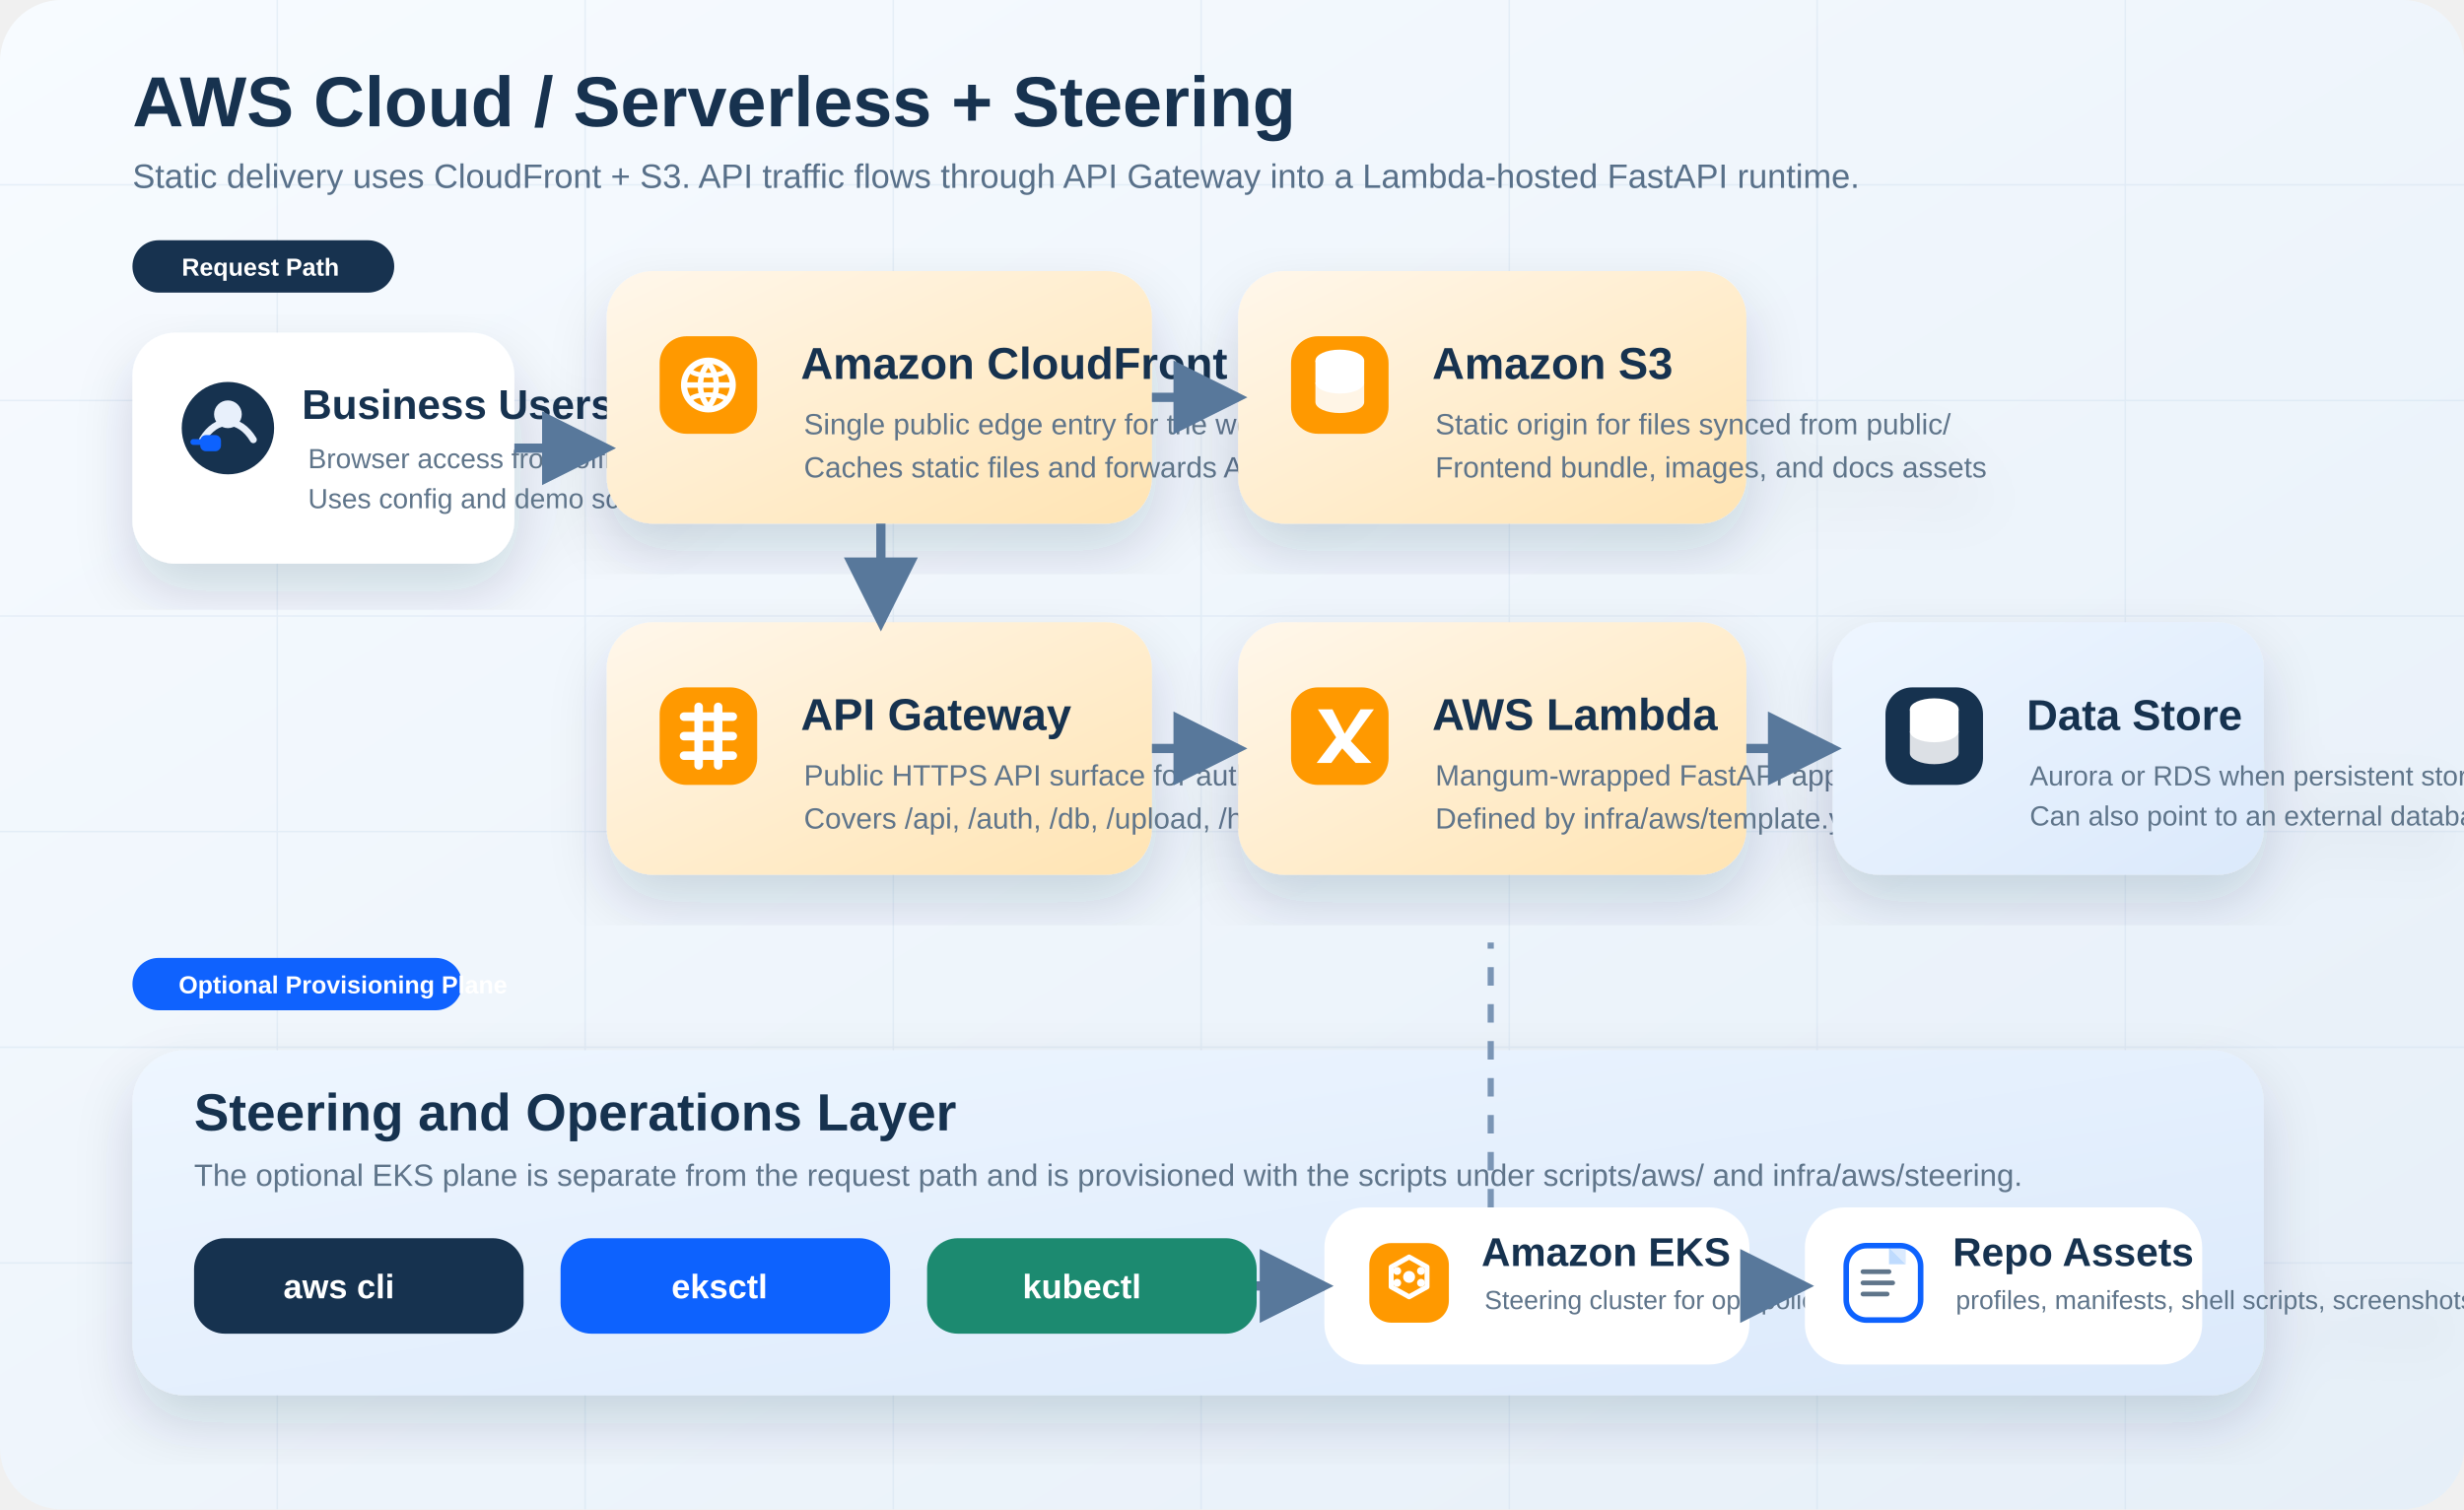
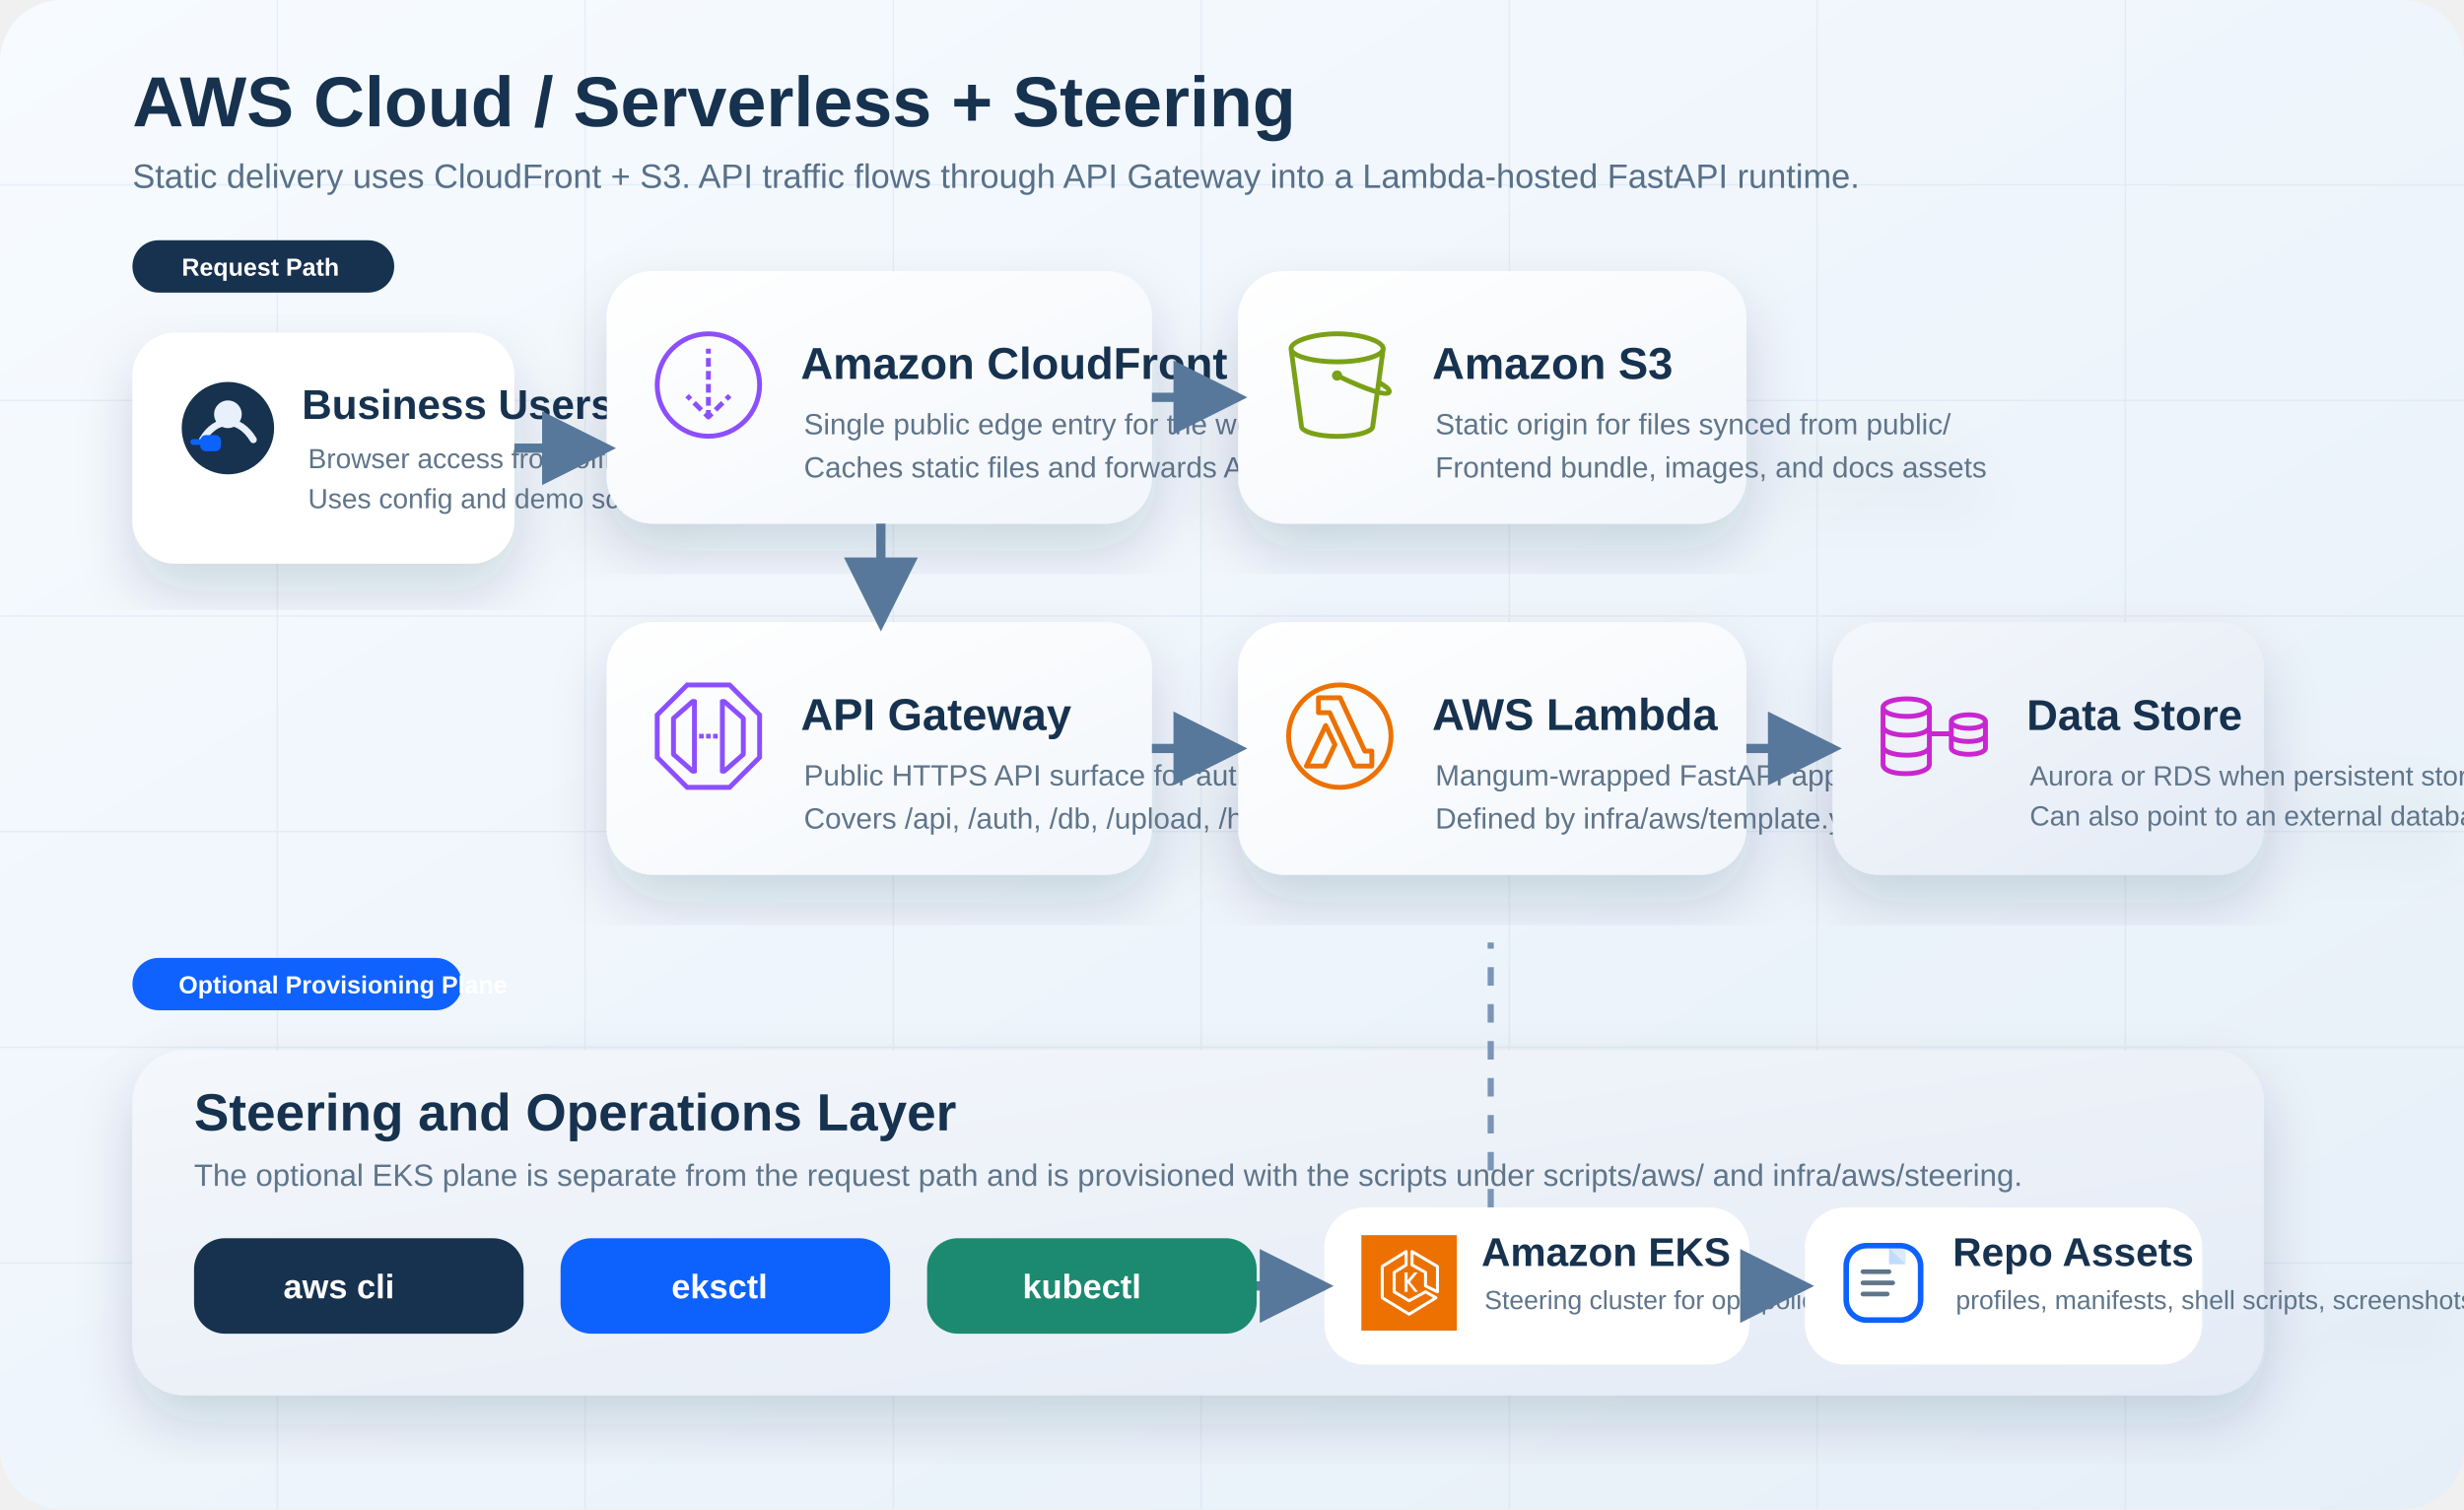
<svg xmlns="http://www.w3.org/2000/svg" viewBox="0 0 1600 980" role="img" aria-labelledby="title desc" style="font-family:'Segoe UI',Arial,sans-serif">
  <defs>
    <linearGradient id="bg" x1="0" y1="0" x2="1" y2="1">
      <stop offset="0%" stop-color="#f7fbff" />
      <stop offset="100%" stop-color="#e6eff8" />
    </linearGradient>
    <linearGradient id="awsCard" x1="0" y1="0" x2="1" y2="1">
-       <stop offset="0%" stop-color="#fff7eb" />
-       <stop offset="100%" stop-color="#ffe4b3" />
+       <stop offset="0%" stop-color="#ffffff" />
+       <stop offset="100%" stop-color="#f2f6fb" />
    </linearGradient>
    <linearGradient id="panelCard" x1="0" y1="0" x2="1" y2="1">
-       <stop offset="0%" stop-color="#eef6ff" />
-       <stop offset="100%" stop-color="#dbe9fb" />
+       <stop offset="0%" stop-color="#f4f7fb" />
+       <stop offset="100%" stop-color="#e4ebf6" />
    </linearGradient>
    <filter id="shadow" x="-20%" y="-20%" width="140%" height="140%">
      <feDropShadow dx="0" dy="18" stdDeviation="18" flood-color="#17324f" flood-opacity="0.16" />
    </filter>
    <marker id="arrow" viewBox="0 0 8 8" refX="7" refY="4" markerWidth="8" markerHeight="8" orient="auto-start-reverse">
      <path d="M0 0 8 4 0 8z" fill="#58789b" />
    </marker>
    <symbol id="icon-user" viewBox="0 0 96 96">
      <circle cx="48" cy="48" r="40" fill="#17324f" />
      <path d="M26 58c6-10 14-15 22-15s16 5 22 15" fill="none" stroke="#e8f0fb" stroke-width="6" stroke-linecap="round" />
      <circle cx="48" cy="36" r="12" fill="#e8f0fb" />
      <rect x="24" y="54" width="18" height="14" rx="5" fill="#0f62fe" />
      <path d="M18 60h12" stroke="#0f62fe" stroke-width="5" stroke-linecap="round" />
    </symbol>
-     <symbol id="icon-cloudfront" viewBox="0 0 96 96">
-       <rect x="8" y="8" width="80" height="80" rx="22" fill="#ff9900" />
-       <circle cx="48" cy="48" r="20" fill="none" stroke="#fff" stroke-width="5" />
-       <path d="M30 48h36M48 30a28 28 0 0 1 0 36m0-36a28 28 0 0 0 0 36" fill="none" stroke="#fff" stroke-width="4.5" stroke-linecap="round" />
-       <path d="M34 37c5 4 23 4 28 0M34 59c5-4 23-4 28 0" fill="none" stroke="#fff" stroke-width="4" stroke-linecap="round" />
+     <symbol id="icon-cloudfront" viewBox="0 0 48 48">
+       <path d="M15.958,27.669 L17.372,29.083 L15.958,30.497 L14.544,29.083 L15.958,27.669 Z M18.853,30.564 L21.813,33.524 L20.399,34.939 L17.438,31.978 L18.853,30.564 Z M29.15,30.564 L30.564,31.978 L27.604,34.939 L26.189,33.524 L29.15,30.564 Z M32.045,27.669 L33.459,29.083 L32.045,30.497 L30.631,29.083 L32.045,27.669 Z M25.001,35.298 L26.122,36.419 L24.708,37.834 C24.513,38.029 24.257,38.127 24.001,38.127 C23.745,38.127 23.489,38.029 23.294,37.834 L21.88,36.419 L23.001,35.298 L23.001,34.252 L25.001,34.252 L25.001,35.298 Z M23.001,16.462 L25.001,16.462 L25.001,12.904 L23.001,12.904 L23.001,16.462 Z M23.001,21.799 L25.001,21.799 L25.001,18.241 L23.001,18.241 L23.001,21.799 Z M23.001,27.136 L25.001,27.136 L25.001,23.578 L23.001,23.578 L23.001,27.136 Z M23.001,32.473 L25.001,32.473 L25.001,28.915 L23.001,28.915 L23.001,32.473 Z M23.001,11.125 L25.001,11.125 L25.001,9.125 L23.001,9.125 L23.001,11.125 Z M24.001,44.002 C12.973,44.002 4,35.029 4,24.001 C4,12.972 12.973,4 24.001,4 C35.029,4 44.002,12.972 44.002,24.001 C44.002,35.029 35.029,44.002 24.001,44.002 L24.001,44.002 Z M24.001,2 C11.869,2 2,11.869 2,24.001 C2,36.132 11.869,46.002 24.001,46.002 C36.133,46.002 46.002,36.132 46.002,24.001 C46.002,11.869 36.133,2 24.001,2 L24.001,2 Z" fill="#8c4fff" />
    </symbol>
-     <symbol id="icon-s3" viewBox="0 0 96 96">
-       <rect x="8" y="8" width="80" height="80" rx="22" fill="#ff9900" />
-       <ellipse cx="48" cy="28" rx="20" ry="9" fill="#fff" />
-       <path d="M28 28v18c0 5 9 9 20 9s20-4 20-9V28" fill="#fff" />
-       <path d="M28 46v16c0 5 9 9 20 9s20-4 20-9V46" fill="#fff" opacity="0.9" />
+     <symbol id="icon-s3" viewBox="0 0 48 48">
+       <path d="M40.504,26.16 L40.728,24.494 C42.512,25.581 43.063,26.209 43.223,26.474 C42.75,26.617 41.795,26.491 40.504,26.16 L40.504,26.16 Z M22.802,20.111 C22.802,20.058 22.845,20.015 22.898,20.015 C22.913,20.015 22.924,20.025 22.937,20.032 L22.864,20.179 C22.831,20.169 22.802,20.149 22.802,20.111 L22.802,20.111 Z M36.514,40.798 C36.508,40.843 36.505,40.887 36.505,40.931 C36.505,41.086 36.126,41.675 34.441,42.34 C33.69,42.637 32.803,42.903 31.803,43.133 C29.228,43.729 26.064,44.057 22.896,44.057 C14.43,44.057 9.289,41.887 9.289,40.931 C9.289,40.887 9.286,40.843 9.28,40.798 L5.441,12.285 C5.688,12.429 5.953,12.566 6.231,12.7 C6.31,12.738 6.396,12.774 6.478,12.812 C6.718,12.923 6.967,13.03 7.227,13.134 C7.339,13.178 7.452,13.222 7.567,13.265 C7.843,13.369 8.128,13.469 8.423,13.565 C8.51,13.594 8.593,13.624 8.681,13.651 C9.06,13.77 9.453,13.884 9.858,13.991 C9.971,14.021 10.088,14.05 10.203,14.078 C10.515,14.158 10.833,14.234 11.158,14.306 C11.299,14.338 11.439,14.369 11.581,14.398 C11.946,14.475 12.319,14.549 12.698,14.618 C12.78,14.633 12.859,14.649 12.942,14.664 C13.4,14.744 13.869,14.818 14.345,14.888 C14.479,14.907 14.615,14.924 14.751,14.942 C15.111,14.992 15.476,15.038 15.844,15.081 C15.994,15.098 16.145,15.116 16.297,15.133 C16.741,15.18 17.189,15.223 17.64,15.262 C17.693,15.266 17.747,15.272 17.802,15.276 C18.306,15.317 18.813,15.35 19.321,15.38 C19.466,15.388 19.611,15.394 19.757,15.401 C20.141,15.42 20.525,15.435 20.909,15.448 C21.06,15.453 21.209,15.458 21.359,15.462 C21.872,15.473 22.385,15.482 22.896,15.482 C23.406,15.482 23.919,15.473 24.432,15.462 C24.582,15.458 24.733,15.453 24.883,15.448 C25.268,15.435 25.651,15.42 26.034,15.401 C26.181,15.394 26.326,15.388 26.472,15.38 C26.981,15.35 27.487,15.317 27.99,15.276 C28.046,15.271 28.101,15.265 28.156,15.262 C28.607,15.223 29.052,15.18 29.494,15.133 C29.648,15.116 29.799,15.098 29.951,15.081 C30.317,15.038 30.681,14.992 31.04,14.943 C31.177,14.925 31.315,14.907 31.45,14.887 C31.925,14.818 32.393,14.744 32.852,14.664 C32.935,14.649 33.016,14.633 33.099,14.617 C33.477,14.549 33.848,14.475 34.213,14.398 C34.356,14.369 34.495,14.338 34.636,14.306 C34.961,14.233 35.279,14.157 35.592,14.078 C35.706,14.049 35.823,14.021 35.936,13.992 C36.342,13.884 36.735,13.77 37.114,13.651 C37.201,13.624 37.283,13.595 37.368,13.566 C37.665,13.47 37.952,13.369 38.23,13.264 C38.343,13.222 38.455,13.179 38.566,13.135 C38.828,13.03 39.079,12.922 39.322,12.81 C39.401,12.773 39.485,12.738 39.563,12.701 C39.841,12.567 40.107,12.429 40.354,12.285 L38.562,25.591 C34.925,24.424 29.817,22.307 24.982,20.008 C24.927,18.901 24.018,18.015 22.898,18.015 C21.742,18.015 20.802,18.956 20.802,20.111 C20.802,21.266 21.742,22.206 22.898,22.206 C23.352,22.206 23.77,22.057 24.113,21.81 C28.445,23.889 33.976,26.342 38.293,27.588 L36.514,40.798 Z M22.896,4 C33.315,4 40.656,7.228 40.792,9.021 L40.766,9.229 C40.748,9.291 40.709,9.354 40.676,9.418 C40.649,9.47 40.629,9.52 40.592,9.573 C40.548,9.635 40.483,9.698 40.426,9.761 C40.375,9.816 40.332,9.871 40.271,9.927 C40.203,9.988 40.116,10.051 40.035,10.113 C39.96,10.171 39.894,10.228 39.808,10.287 C39.717,10.347 39.608,10.409 39.506,10.471 C39.407,10.53 39.316,10.59 39.205,10.649 C39.095,10.709 38.966,10.767 38.845,10.827 C38.721,10.888 38.605,10.948 38.469,11.009 C38.34,11.066 38.193,11.123 38.055,11.18 C37.905,11.24 37.764,11.302 37.604,11.361 C37.456,11.417 37.29,11.471 37.133,11.525 C36.962,11.584 36.798,11.644 36.616,11.702 C36.447,11.756 36.261,11.806 36.082,11.859 C35.892,11.915 35.709,11.972 35.509,12.026 C35.317,12.078 35.11,12.126 34.91,12.176 C34.703,12.227 34.503,12.28 34.286,12.33 C34.07,12.379 33.838,12.424 33.612,12.471 C33.394,12.516 33.182,12.564 32.954,12.607 C32.714,12.653 32.457,12.694 32.207,12.737 C31.977,12.776 31.754,12.818 31.515,12.855 C31.255,12.895 30.979,12.931 30.709,12.968 C30.465,13.001 30.227,13.038 29.975,13.068 C29.682,13.104 29.373,13.134 29.07,13.165 C28.826,13.191 28.59,13.22 28.34,13.242 C28.004,13.273 27.652,13.296 27.306,13.32 C27.073,13.338 26.848,13.358 26.61,13.373 C26.231,13.395 25.834,13.409 25.441,13.426 C25.225,13.434 25.015,13.447 24.794,13.454 C24.175,13.472 23.542,13.482 22.896,13.482 C22.25,13.482 21.617,13.472 20.997,13.454 C20.775,13.447 20.563,13.433 20.343,13.425 C19.953,13.409 19.56,13.395 19.182,13.373 C18.932,13.357 18.694,13.336 18.449,13.318 C18.116,13.294 17.776,13.272 17.453,13.242 C17.202,13.22 16.966,13.19 16.721,13.165 C16.418,13.134 16.109,13.104 15.817,13.068 C15.567,13.038 15.33,13.002 15.087,12.968 C14.817,12.931 14.539,12.896 14.278,12.855 C14.03,12.817 13.798,12.773 13.559,12.732 C13.318,12.69 13.071,12.651 12.84,12.607 C12.608,12.563 12.393,12.515 12.169,12.469 C11.947,12.422 11.719,12.378 11.506,12.329 C11.29,12.28 11.091,12.227 10.884,12.176 C10.684,12.126 10.476,12.078 10.285,12.026 C10.082,11.972 9.897,11.914 9.704,11.857 C9.528,11.806 9.345,11.755 9.178,11.702 C8.993,11.643 8.827,11.583 8.654,11.522 C8.499,11.469 8.336,11.416 8.191,11.361 C8.029,11.302 7.888,11.239 7.738,11.179 C7.6,11.122 7.453,11.065 7.325,11.009 C7.191,10.948 7.074,10.888 6.95,10.827 C6.829,10.767 6.699,10.709 6.589,10.648 C6.479,10.589 6.387,10.529 6.287,10.469 C6.186,10.408 6.077,10.347 5.987,10.287 C5.9,10.227 5.832,10.169 5.756,10.11 C5.677,10.049 5.591,9.987 5.525,9.927 C5.462,9.87 5.418,9.813 5.366,9.758 C5.31,9.696 5.247,9.634 5.203,9.573 C5.165,9.519 5.146,9.467 5.118,9.413 C5.086,9.351 5.047,9.289 5.03,9.229 L5.002,9.02 C5.141,7.227 12.48,4 22.896,4 L22.896,4 Z M45.255,26.257 C45.042,25.107 43.717,23.889 41.018,22.347 L42.734,9.595 L42.734,9.591 L42.734,9.59 L42.785,9.2 C42.791,9.157 42.794,9.114 42.794,9.071 C42.794,4.904 32.308,2 22.896,2 C13.485,2 3,4.904 3,9.071 C3,9.115 3.003,9.159 3.009,9.203 L3.061,9.593 L3.061,9.595 L7.29,41.009 C7.421,44.685 16.903,46.057 22.896,46.057 C26.211,46.057 29.534,45.711 32.253,45.082 C33.348,44.83 34.331,44.533 35.175,44.2 C37.341,43.345 38.46,42.271 38.504,41.009 L40.245,28.08 C41.197,28.282 42.062,28.405 42.781,28.405 C43.75,28.405 44.475,28.2 44.867,27.732 C45.217,27.316 45.355,26.792 45.255,26.257 L45.255,26.257 Z" fill="#7aa116" />
    </symbol>
-     <symbol id="icon-apigw" viewBox="0 0 96 96">
-       <rect x="8" y="8" width="80" height="80" rx="22" fill="#ff9900" />
-       <path d="M28 32h40M28 48h40M28 64h40" fill="none" stroke="#fff" stroke-width="7" stroke-linecap="round" />
-       <path d="M40 24v48M56 24v48" fill="none" stroke="#fff" stroke-width="7" stroke-linecap="round" />
+     <symbol id="icon-apigw" viewBox="0 0 48 48">
+       <path fill-rule="evenodd" clip-rule="evenodd" d="M25.909 24.955H27.817V23.046H25.909V24.955ZM23.045 24.955H24.954V23.046H23.045V24.955ZM20.182 24.955H22.091V23.046H20.182V24.955ZM37.318 31.003L30.728 36.802V11.332L37.318 17.13V31.003ZM30.944 8.926C30.74 8.839 29.856 8.579 29.242 8.92L28.728 9.205V38.929L29.242 39.214C29.471 39.341 29.737 39.385 29.993 39.385C30.421 39.385 30.816 39.263 30.944 39.208L31.092 39.146L38.565 32.569C39.028 32.299 39.318 31.813 39.318 31.284V16.849C39.318 16.321 39.029 15.835 38.566 15.564L31.092 8.988L30.944 8.926ZM17.273 36.803L10.682 31.004V17.129L17.273 11.331V36.803ZM17.055 8.926L16.907 8.988L9.432 15.565C8.971 15.836 8.682 16.321 8.682 16.849V31.284C8.682 31.812 8.971 32.299 9.433 32.568L16.907 39.146L17.055 39.208C17.182 39.263 17.578 39.385 18.006 39.385C18.261 39.385 18.527 39.341 18.756 39.215L19.273 38.93V9.204L18.756 8.919C18.144 8.582 17.258 8.839 17.055 8.926V8.926ZM44 32.284L32.284 44H15.715L4 32.284V15.716L15.715 4H32.284L44 15.716V32.284ZM33.112 2H14.887L2 14.888V33.112L14.887 46H33.112L46 33.112V14.888L33.112 2Z" fill="#8c4fff" />
    </symbol>
-     <symbol id="icon-lambda" viewBox="0 0 96 96">
-       <rect x="8" y="8" width="80" height="80" rx="22" fill="#ff9900" />
-       <path d="M30 26h12l10 20 13-20h11L57 52l17 18H61L50 58 41 70H29l16-21z" fill="#fff" />
+     <symbol id="icon-lambda" viewBox="0 0 48 48">
+       <path d="M24,44 C12.972,44 4,35.028 4,24 C4,12.972 12.972,4 24,4 C35.028,4 44,12.972 44,24 C44,35.028 35.028,44 24,44 L24,44 Z M24,2 C11.869,2 2,11.869 2,24 C2,36.131 11.869,46 24,46 C36.131,46 46,36.131 46,24 C46,11.869 36.131,2 24,2 L24,2 Z M17.231,35.25 L11.876,35.25 L18.221,21.959 L20.902,27.492 L17.231,35.25 Z M19.114,19.215 C18.946,18.87 18.597,18.651 18.214,18.651 L18.211,18.651 C17.826,18.652 17.477,18.874 17.312,19.221 L9.389,35.819 C9.24,36.129 9.262,36.493 9.445,36.783 C9.628,37.074 9.947,37.25 10.291,37.25 L17.864,37.25 C18.251,37.25 18.603,37.027 18.769,36.678 L22.915,27.915 C23.044,27.642 23.043,27.323 22.911,27.051 L19.114,19.215 Z M36.125,35.25 L30.673,35.25 L20.761,13.953 C20.597,13.601 20.243,13.375 19.854,13.375 L16.251,13.375 L16.255,9.25 L23.475,9.25 L33.339,30.545 C33.503,30.898 33.856,31.125 34.246,31.125 L36.125,31.125 L36.125,35.25 Z M37.125,29.125 L34.885,29.125 L25.021,7.83 C24.856,7.477 24.503,7.25 24.113,7.25 L15.256,7.25 C14.704,7.25 14.257,7.697 14.256,8.249 L14.25,14.374 C14.25,14.64 14.355,14.894 14.543,15.082 C14.73,15.27 14.984,15.375 15.25,15.375 L19.217,15.375 L29.129,36.672 C29.293,37.024 29.646,37.25 30.035,37.25 L37.125,37.25 C37.678,37.25 38.125,36.803 38.125,36.25 L38.125,30.125 C38.125,29.572 37.678,29.125 37.125,29.125 L37.125,29.125 Z" fill="#ed7100" />
    </symbol>
-     <symbol id="icon-db" viewBox="0 0 96 96">
-       <rect x="8" y="8" width="80" height="80" rx="22" fill="#17324f" />
-       <ellipse cx="48" cy="26" rx="20" ry="9" fill="#fff" />
-       <path d="M28 26v18c0 5 9 9 20 9s20-4 20-9V26" fill="#fff" />
-       <path d="M28 44v18c0 5 9 9 20 9s20-4 20-9V44" fill="#fff" opacity="0.85" />
+     <symbol id="icon-db" viewBox="0 0 48 48">
+       <path d="M38.19,30.446 C34.106,30.446 32.001,29.29 32.001,28.797 L32.001,26.21 C33.696,26.908 35.977,27.193 37.962,27.193 C40.52,27.193 42.596,26.789 44.001,26.083 L44.001,28.797 C44.001,29.373 42.004,30.446 38.19,30.446 L38.19,30.446 Z M38.19,16.247 C42.059,16.247 44.001,17.38 44.001,18.015 C44.001,18.65 42.059,19.783 38.19,19.783 C34.106,19.783 32.001,18.544 32.001,18.015 C32.001,17.486 34.106,16.247 38.19,16.247 L38.19,16.247 Z M32.001,20.591 C33.602,21.399 35.944,21.783 38.19,21.783 C40.618,21.783 42.626,21.371 44.001,20.662 L44.001,23.473 C43.995,24.092 41.979,25.193 37.962,25.193 C35.116,25.193 32.941,24.613 32.001,23.979 L32.001,20.591 Z M12.244,38.381 C6.889,38.381 4.001,36.942 4.001,35.587 L4.001,31.037 C6.088,32.242 9.506,32.81 12.769,32.81 C16.34,32.81 19.212,32.196 21.001,31.141 L21.001,35.587 C21.001,36.758 17.958,38.381 12.244,38.381 L12.244,38.381 Z M12.77,9.7 C18.086,9.7 21.025,11.237 21.025,12.3 C21.025,12.315 21.018,12.331 21.017,12.346 L21.001,12.346 L21.001,12.445 C20.752,13.497 17.849,14.899 12.77,14.899 C7.417,14.899 4.001,13.359 4.001,12.3 C4.001,11.24 7.417,9.7 12.77,9.7 L12.77,9.7 Z M4.001,20.017 L4.001,15.118 C6.088,16.327 9.506,16.899 12.77,16.899 C16.333,16.899 19.209,16.272 21.001,15.21 L21.001,20.159 C20.775,21.176 18.087,22.612 12.769,22.612 C7.424,22.612 4.011,21.077 4.001,20.017 L4.001,20.017 Z M12.769,24.612 C16.344,24.612 19.213,23.995 21.001,22.936 L21.001,28.38 C20.768,29.387 18.072,30.81 12.769,30.81 C7.424,30.81 4.011,29.287 4.001,28.235 L4.001,22.831 C6.088,24.041 9.506,24.612 12.769,24.612 L12.769,24.612 Z M46.002,23.47 L46.001,23.47 L46.001,18.346 L45.971,18.346 C45.987,18.237 46.001,18.128 46.001,18.015 C46.001,15.761 42.862,14.247 38.19,14.247 C34.246,14.247 30.001,15.426 30.001,18.015 C30.001,18.129 30.019,18.238 30.035,18.346 L30.001,18.346 L30.001,22.041 L23.001,22.041 L23.001,20.337 C23.003,20.32 23.009,20.304 23.01,20.287 L23.001,20.286 L23.001,12.558 C23.009,12.472 23.025,12.387 23.025,12.3 C23.025,9.549 18.904,7.7 12.77,7.7 C7.584,7.7 2.001,9.14 2.001,12.3 C2.001,12.316 2.005,12.33 2.006,12.346 L2.001,12.346 L2.001,20.012 L2,20.012 C2,20.015 2.001,20.018 2.001,20.021 L2.001,28.23 L2,28.23 C2,28.233 2.001,28.235 2.001,28.238 L2.001,35.587 C2.001,38.544 5.925,40.381 12.244,40.381 C18.677,40.381 23.001,38.454 23.001,35.587 L23.001,28.566 C23.002,28.557 23.005,28.548 23.006,28.538 L23.001,28.538 L23.001,24.041 L30.001,24.041 L30.001,28.797 C30.001,31.318 34.114,32.446 38.19,32.446 C42.935,32.446 46.001,31.014 46.001,28.797 L46.001,23.481 C46.001,23.477 46.002,23.474 46.002,23.47 L46.002,23.47 Z" fill="#c925d1" />
    </symbol>
-     <symbol id="icon-eks" viewBox="0 0 96 96">
-       <rect x="8" y="8" width="80" height="80" rx="22" fill="#ff9900" />
-       <path d="M48 22 66 32v20L48 62 30 52V32z" fill="none" stroke="#fff" stroke-width="5" stroke-linejoin="round" />
-       <circle cx="48" cy="42" r="6" fill="#fff" />
-       <circle cx="36" cy="36" r="4" fill="#fff" />
-       <circle cx="60" cy="36" r="4" fill="#fff" />
-       <circle cx="36" cy="48" r="4" fill="#fff" />
-       <circle cx="60" cy="48" r="4" fill="#fff" />
+     <symbol id="icon-eks" viewBox="0 0 64 64">
+       <rect x="0" y="0" width="64" height="64" fill="#ed7100" />
+       <path d="M37.708,25 L32.65,31.34 L37.967,38.021 L35.752,38.021 L31,32 L31,38 L29,38 L29,25 L31,25 L31,30.241 L35.463,25 L37.708,25 Z M50,36.382 L44,33.382 L44,25 C44,24.637 43.803,24.302 43.485,24.126 L35,19.412 L35,12.75 L50,21.572 L50,36.382 Z M51.507,20.138 L34.507,10.139 C34.199,9.958 33.815,9.955 33.504,10.133 C33.192,10.311 33,10.642 33,11.001 L33,20 C33,20.363 33.197,20.698 33.515,20.874 L42,25.588 L42,34 C42,34.379 42.214,34.725 42.553,34.895 L50.553,38.895 C50.694,38.965 50.847,39 51,39 C51.183,39 51.365,38.95 51.525,38.851 C51.82,38.668 52,38.347 52,38 L52,21 C52,20.646 51.812,20.318 51.507,20.138 L51.507,20.138 Z M32,51.828 L15,41.439 L15,21.554 L29,12.805 L29,19.446 L21.47,24.152 C21.178,24.335 21,24.655 21,25 L21,38 C21,38.351 21.185,38.677 21.485,38.857 L31.485,44.857 C31.789,45.04 32.167,45.048 32.479,44.878 L42.988,39.146 L48.035,42.029 L32,51.828 Z M50.496,41.132 L43.496,37.132 C43.194,36.959 42.825,36.956 42.521,37.122 L32.023,42.848 L23,37.434 L23,25.554 L30.53,20.848 C30.822,20.665 31,20.345 31,20 L31,11.001 C31,10.637 30.803,10.303 30.484,10.126 C30.168,9.949 29.778,9.96 29.47,10.153 L13.47,20.152 C13.178,20.335 13,20.655 13,21 L13,42 C13,42.348 13.182,42.671 13.479,42.854 L31.479,53.854 C31.639,53.951 31.819,54 32,54 C32.181,54 32.361,53.951 32.521,53.854 L50.521,42.854 C50.823,42.669 51.005,42.339 51,41.985 C50.995,41.632 50.803,41.307 50.496,41.132 L50.496,41.132 Z" fill="#ffffff" />
    </symbol>
    <symbol id="icon-docs" viewBox="0 0 96 96">
      <rect x="14" y="10" width="54" height="72" rx="10" fill="#ffffff" />
      <path d="M54 10h18v18" fill="#dbeafe" />
      <path d="M54 10v18h18" fill="#bfdbfe" />
      <path d="M26 36h28M26 48h32M26 60h26" stroke="#5f748a" stroke-width="5" stroke-linecap="round" />
      <rect x="8" y="8" width="80" height="80" rx="22" fill="none" stroke="#0f62fe" stroke-width="6" />
    </symbol>
  </defs>
  <rect width="1600" height="980" rx="40" fill="url(#bg)" />
  <g opacity="0.34">
    <path d="M0 120h1600M0 260h1600M0 400h1600M0 540h1600M0 680h1600M0 820h1600" stroke="#c8d9eb" />
    <path d="M180 0v980M380 0v980M580 0v980M780 0v980M980 0v980M1180 0v980M1380 0v980" stroke="#c8d9eb" />
  </g>
  <text x="86" y="82" fill="#17324f" font-size="46" font-weight="700">AWS Cloud / Serverless + Steering</text>
  <text x="86" y="122" fill="#587089" font-size="22">Static delivery uses CloudFront + S3. API traffic flows through API Gateway into a Lambda-hosted FastAPI runtime.</text>
  <rect x="86" y="156" width="170" height="34" rx="17" fill="#17324f" />
  <text x="118" y="179" fill="#ffffff" font-size="16" font-weight="700">Request Path</text>
  <g filter="url(#shadow)">
    <rect x="86" y="216" width="248" height="150" rx="28" fill="#ffffff" />
    <use href="#icon-user" x="112" y="242" width="72" height="72" />
    <text x="196" y="272" fill="#17324f" font-size="27" font-weight="700">Business Users</text>
    <text x="200" y="304" fill="#5f748a" font-size="18">Browser access from office or VPN</text>
    <text x="200" y="330" fill="#5f748a" font-size="18">Uses config and demo screens</text>
  </g>
  <g filter="url(#shadow)">
    <rect x="394" y="176" width="354" height="164" rx="30" fill="url(#awsCard)" />
    <use href="#icon-cloudfront" x="422" y="212" width="76" height="76" />
    <text x="520" y="246" fill="#17324f" font-size="29" font-weight="700">Amazon CloudFront</text>
    <text x="522" y="282" fill="#5f748a" font-size="19">Single public edge entry for the web app</text>
    <text x="522" y="310" fill="#5f748a" font-size="19">Caches static files and forwards API routes</text>
  </g>
  <g filter="url(#shadow)">
    <rect x="804" y="176" width="330" height="164" rx="30" fill="url(#awsCard)" />
    <use href="#icon-s3" x="832" y="212" width="76" height="76" />
    <text x="930" y="246" fill="#17324f" font-size="29" font-weight="700">Amazon S3</text>
    <text x="932" y="282" fill="#5f748a" font-size="19">Static origin for files synced from public/</text>
    <text x="932" y="310" fill="#5f748a" font-size="19">Frontend bundle, images, and docs assets</text>
  </g>
  <g filter="url(#shadow)">
    <rect x="394" y="404" width="354" height="164" rx="30" fill="url(#awsCard)" />
    <use href="#icon-apigw" x="422" y="440" width="76" height="76" />
    <text x="520" y="474" fill="#17324f" font-size="29" font-weight="700">API Gateway</text>
    <text x="522" y="510" fill="#5f748a" font-size="19">Public HTTPS API surface for auth and app APIs</text>
    <text x="522" y="538" fill="#5f748a" font-size="19">Covers /api, /auth, /db, /upload, /health</text>
  </g>
  <g filter="url(#shadow)">
    <rect x="804" y="404" width="330" height="164" rx="30" fill="url(#awsCard)" />
    <use href="#icon-lambda" x="832" y="440" width="76" height="76" />
    <text x="930" y="474" fill="#17324f" font-size="29" font-weight="700">AWS Lambda</text>
    <text x="932" y="510" fill="#5f748a" font-size="19">Mangum-wrapped FastAPI application runtime</text>
    <text x="932" y="538" fill="#5f748a" font-size="19">Defined by infra/aws/template.yaml</text>
  </g>
  <g filter="url(#shadow)">
    <rect x="1190" y="404" width="280" height="164" rx="30" fill="url(#panelCard)" />
    <use href="#icon-db" x="1218" y="440" width="76" height="76" />
    <text x="1316" y="474" fill="#17324f" font-size="28" font-weight="700">Data Store</text>
    <text x="1318" y="510" fill="#5f748a" font-size="18">Aurora or RDS when persistent storage is needed</text>
    <text x="1318" y="536" fill="#5f748a" font-size="18">Can also point to an external database</text>
  </g>
  <rect x="86" y="622" width="214" height="34" rx="17" fill="#0f62fe" />
  <text x="116" y="645" fill="#ffffff" font-size="16" font-weight="700">Optional Provisioning Plane</text>
  <g filter="url(#shadow)">
    <rect x="86" y="682" width="1384" height="224" rx="34" fill="url(#panelCard)" />
    <text x="126" y="734" fill="#17324f" font-size="34" font-weight="700">Steering and Operations Layer</text>
    <text x="126" y="770" fill="#5f748a" font-size="20">The optional EKS plane is separate from the request path and is provisioned with the scripts under scripts/aws/ and infra/aws/steering.</text>
    <rect x="126" y="804" width="214" height="62" rx="20" fill="#17324f" />
    <text x="184" y="843" fill="#ffffff" font-size="22" font-weight="700">aws cli</text>
    <rect x="364" y="804" width="214" height="62" rx="20" fill="#0f62fe" />
    <text x="436" y="843" fill="#ffffff" font-size="22" font-weight="700">eksctl</text>
    <rect x="602" y="804" width="214" height="62" rx="20" fill="#1f8a70" />
    <text x="664" y="843" fill="#ffffff" font-size="22" font-weight="700">kubectl</text>
    <rect x="860" y="784" width="276" height="102" rx="26" fill="#ffffff" />
    <use href="#icon-eks" x="884" y="802" width="62" height="62" />
    <text x="962" y="822" fill="#17324f" font-size="26" font-weight="700">Amazon EKS</text>
    <text x="964" y="850" fill="#5f748a" font-size="17">Steering cluster for ops policies and add-ons</text>
    <rect x="1172" y="784" width="258" height="102" rx="26" fill="#ffffff" />
    <use href="#icon-docs" x="1194" y="804" width="58" height="58" />
    <text x="1268" y="822" fill="#17324f" font-size="26" font-weight="700">Repo Assets</text>
    <text x="1270" y="850" fill="#5f748a" font-size="17">profiles, manifests, shell scripts, screenshots</text>
  </g>
  <path d="M334 291H394" fill="none" stroke="#58789b" stroke-width="6" marker-end="url(#arrow)" />
  <path d="M748 258H804" fill="none" stroke="#58789b" stroke-width="6" marker-end="url(#arrow)" />
  <path d="M572 340v64" fill="none" stroke="#58789b" stroke-width="6" marker-end="url(#arrow)" />
  <path d="M748 486H804" fill="none" stroke="#58789b" stroke-width="6" marker-end="url(#arrow)" />
  <path d="M1134 486h56" fill="none" stroke="#58789b" stroke-width="6" marker-end="url(#arrow)" />
  <path d="M816 835h44" fill="none" stroke="#58789b" stroke-width="6" marker-end="url(#arrow)" />
  <path d="M1136 835h36" fill="none" stroke="#58789b" stroke-width="6" marker-end="url(#arrow)" />
  <path d="M968 784V612" fill="none" stroke="#7a95b5" stroke-width="4" stroke-dasharray="12 12" />
</svg>
